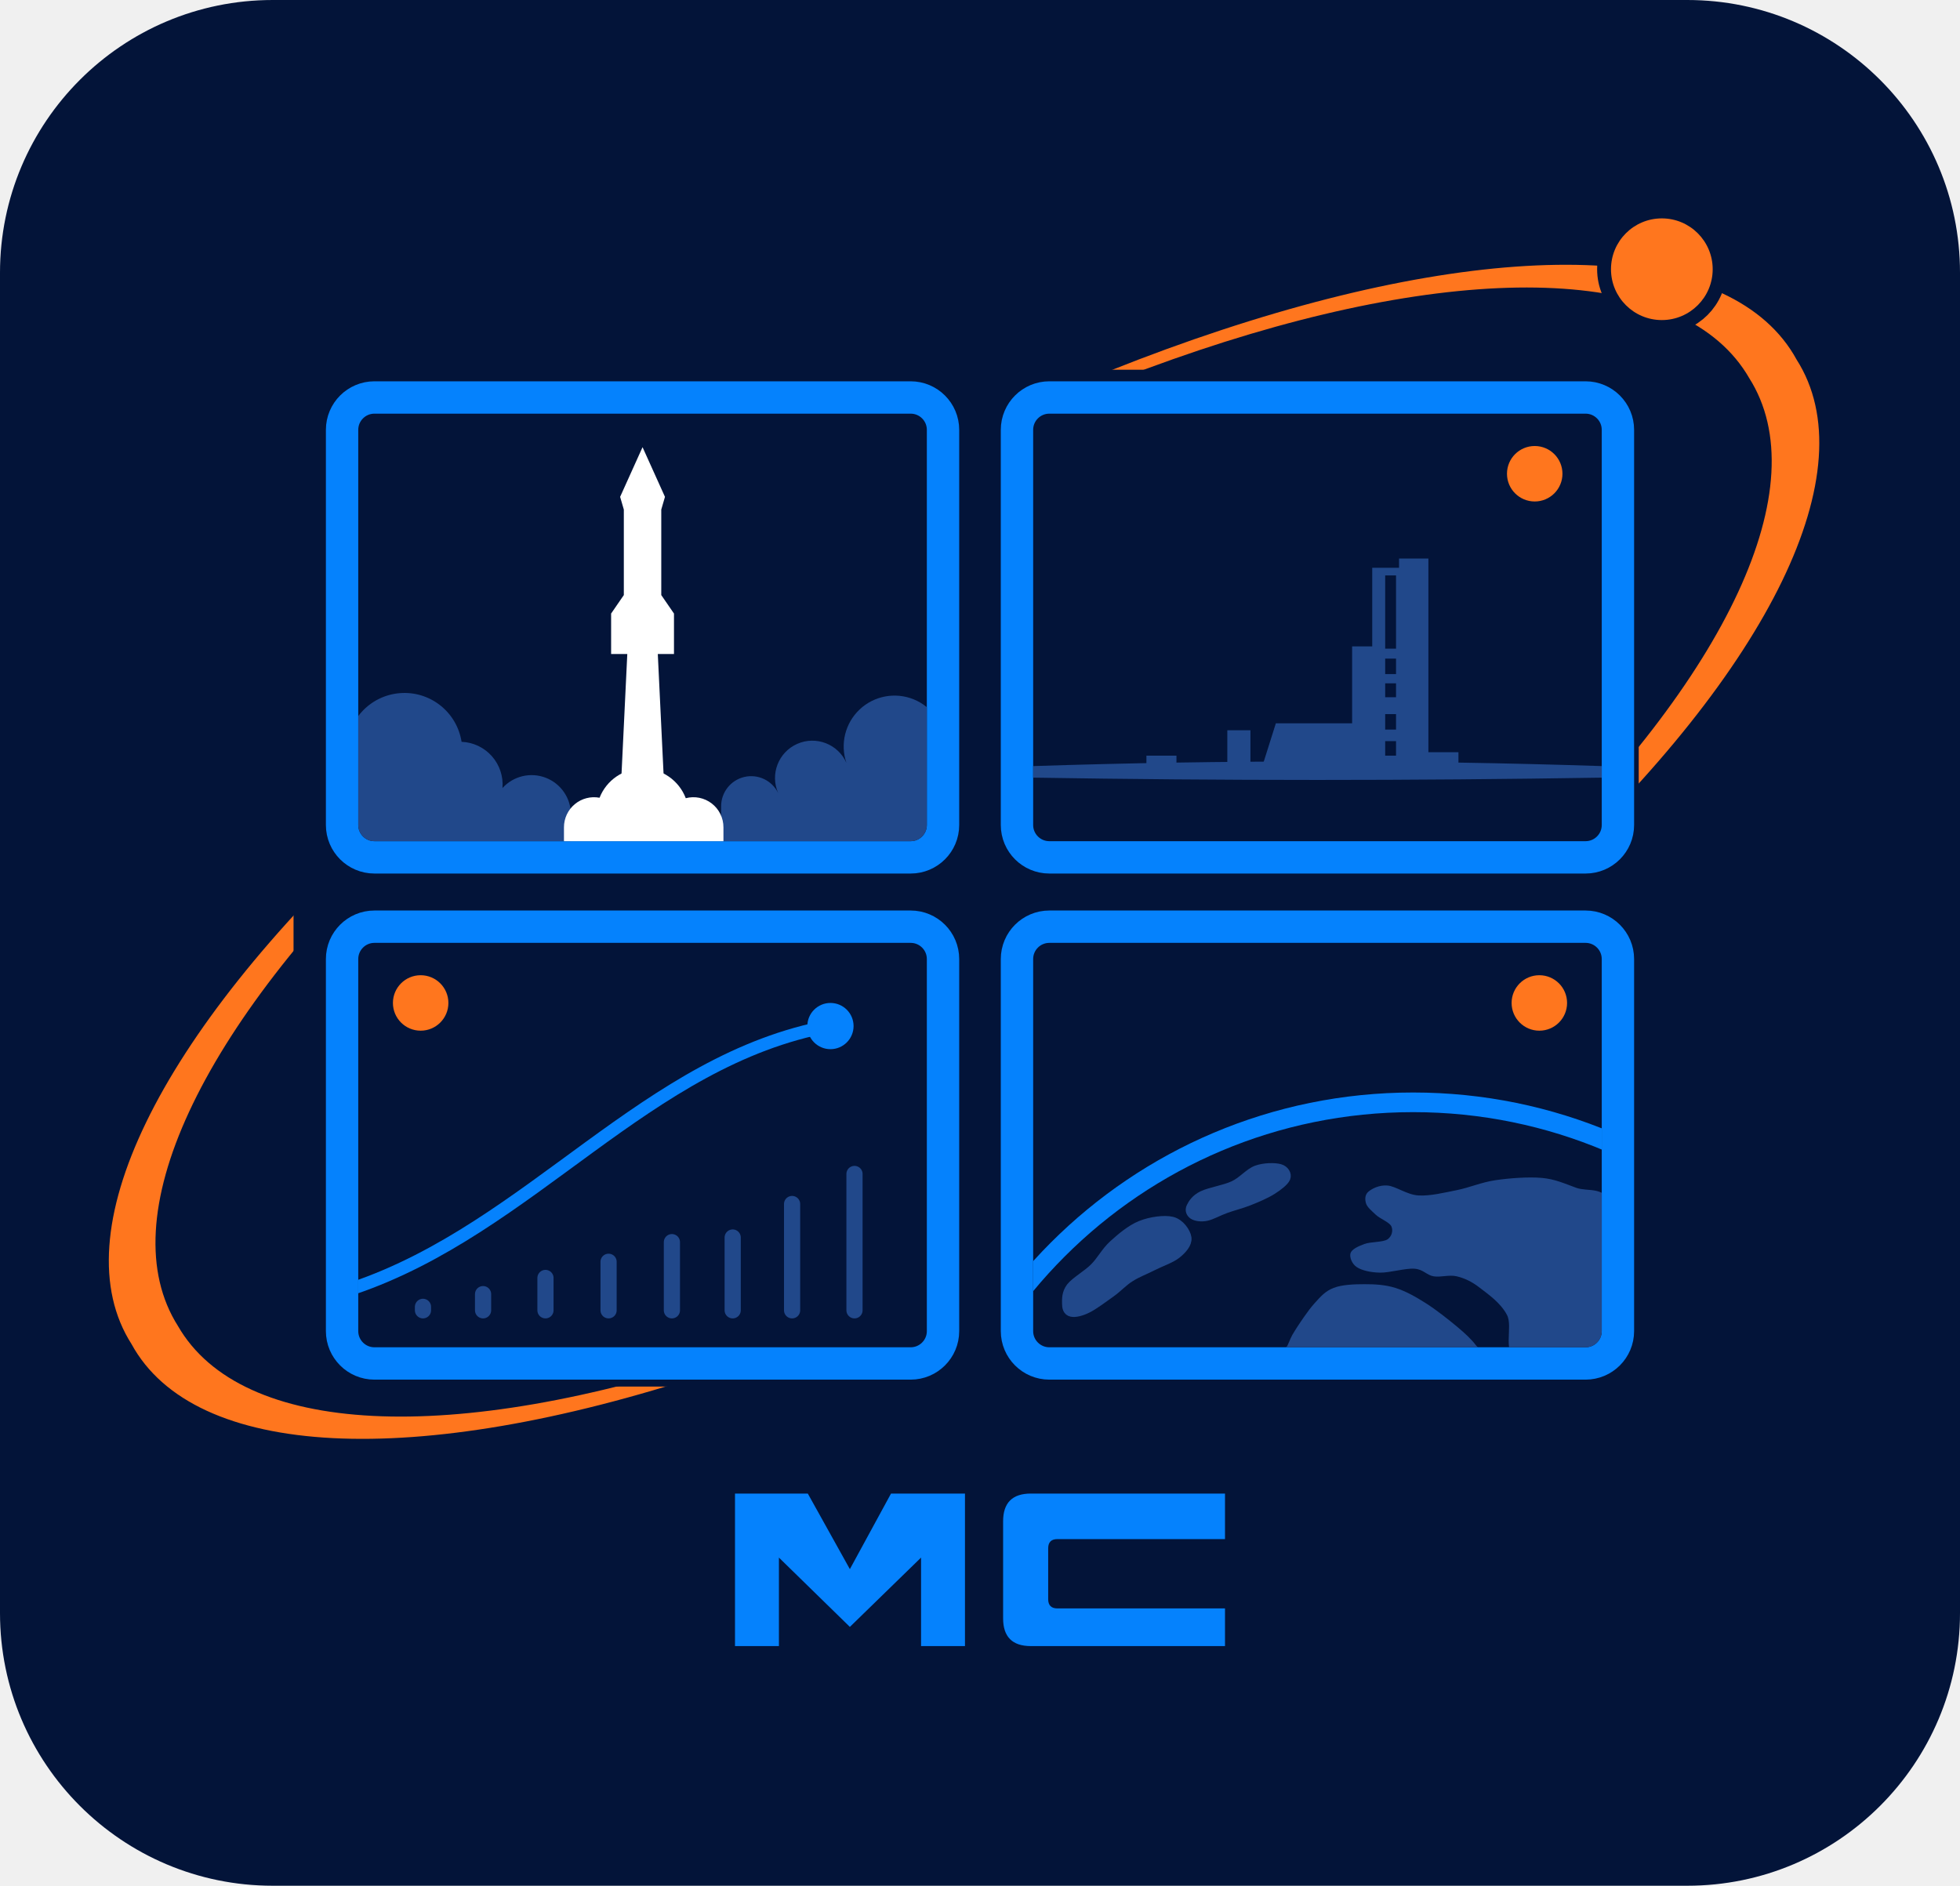
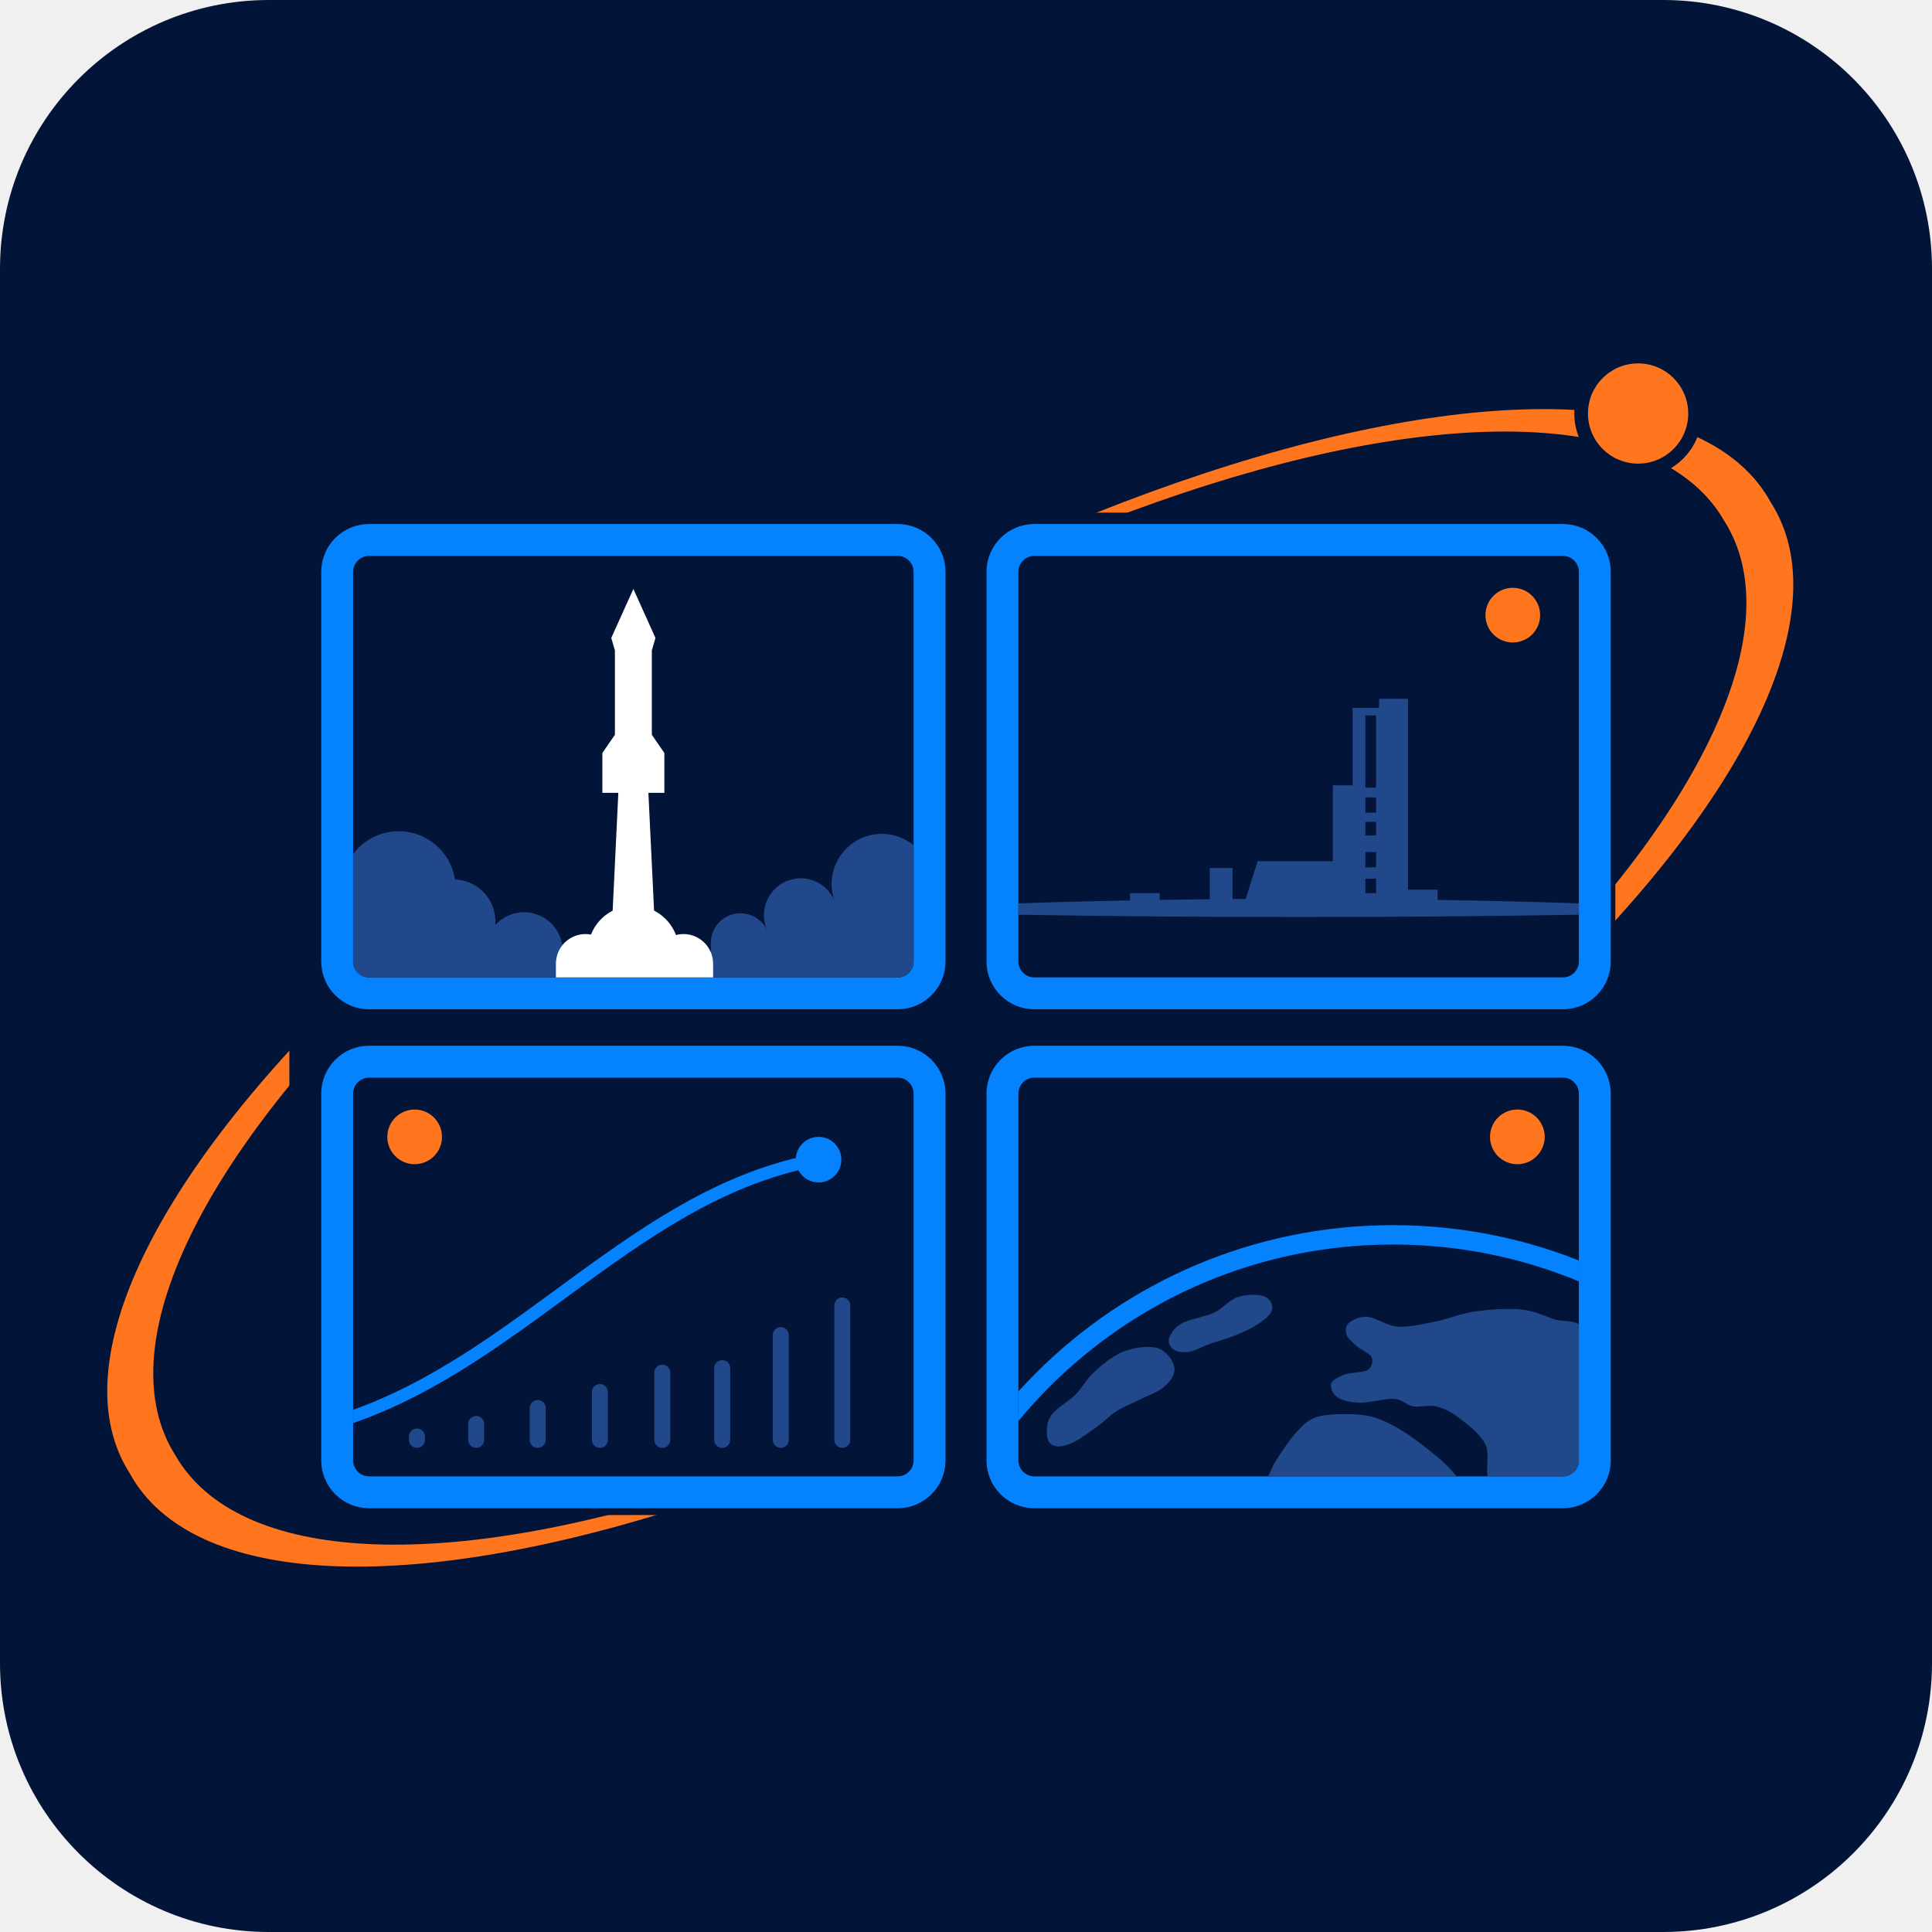
- <svg xmlns="http://www.w3.org/2000/svg" viewBox="203 61 848 816" role="img" aria-label="Mission Control">
+ <svg xmlns="http://www.w3.org/2000/svg" viewBox="203 -4 848 848" role="img" aria-label="Mission Control">
  <defs>
    <clipPath id="mc-p1">
      <rect x="358" y="240" width="246" height="185" rx="7" />
    </clipPath>
    <clipPath id="mc-p2">
      <rect x="650" y="240" width="246" height="185" rx="7" />
    </clipPath>
    <clipPath id="mc-p3">
      <rect x="358" y="469" width="246" height="175" rx="7" />
    </clipPath>
    <clipPath id="mc-p4">
      <rect x="650" y="469" width="246" height="175" rx="7" />
    </clipPath>
  </defs>
-   <rect x="203" y="61" width="848" height="816" rx="118" fill="#031439" />
+   <rect x="203" y="-4" width="848" height="848" rx="118" fill="#031439" />
  <path fill="#FF761E" fill-rule="evenodd" d="M980.3 216.6A418.5 157 149.4 1 1 259.9 642.6A418.5 157 149.4 1 1 980.3 216.6ZM959.8 224.6A397 152.7 148.9 1 1 280 634.8A397 152.7 148.9 1 1 959.8 224.6Z" />
  <rect x="330" y="221" width="582" height="440" rx="18" fill="#031439" />
  <circle cx="922" cy="177.5" r="22" fill="#FF761E" stroke="#031439" stroke-width="12" paint-order="stroke" />
  <g fill="none" stroke="#0582FD" stroke-width="14">
    <rect x="351" y="233" width="260" height="199" rx="14" />
    <rect x="643" y="233" width="260" height="199" rx="14" />
    <rect x="351" y="462" width="260" height="189" rx="14" />
    <rect x="643" y="462" width="260" height="189" rx="14" />
  </g>
  <g clip-path="url(#mc-p1)">
    <path fill="#21488A" d="M353 430V386A25 25 0 0 1 402.7 382A18.5 18.5 0 0 1 420.4 402A17 17 0 0 1 450 413.5V430Z" />
    <path fill="#21488A" d="M515 430V410A13 13 0 0 1 539.7 404.2A16 16 0 1 1 569.2 391.1A22 22 0 1 1 612 383V430Z" />
    <g fill="#FFFFFF">
      <path d="M481 254.5l9.7 21.5-1.6 5.5v37l5.5 8v17.5h-7l2.5 52h-18.2l2.5-52h-7v-17.5l5.5-8v-37l-1.6-5.5Z" />
      <path d="M447 425V419A13 13 0 0 1 462.4 406.2A20 20 0 0 1 499.7 406.4A13 13 0 0 1 516 419V425Z" />
    </g>
  </g>
  <g clip-path="url(#mc-p2)" fill="#21488A">
    <circle cx="867" cy="266" r="12" fill="#FF761E" />
    <path d="M650 392.5Q773 388.5 896 392.5V397.5Q773 399.5 650 397.5Z" />
    <path fill-rule="evenodd" d="M808.3 302.7H821V393H796.7V306.7H808.3ZM802.3 310V341.7H807V310ZM802.3 346V352.7H807V346ZM802.3 356.7V362.7H807V356.7ZM802.3 370V376.7H807V370ZM802.3 381.7V388H807V381.7Z" />
    <rect x="788" y="340.7" width="9" height="52" />
    <path d="M755 374H789V393H749Z" />
    <rect x="734" y="377" width="10" height="16" />
    <rect x="699" y="388" width="13" height="5" />
    <rect x="820" y="386.5" width="14" height="6.5" />
  </g>
  <g clip-path="url(#mc-p3)">
    <circle cx="385" cy="495" r="12" fill="#FF761E" />
    <path stroke="#21488A" stroke-width="7" stroke-linecap="round" d="M386 628v-1.5M412 628v-7M439 628v-14M466.3 628v-21M493.7 628v-29.5M520 628v-31.5M545.7 628v-46M572.7 628v-59" />
    <path fill="none" stroke="#0582FD" stroke-width="5.5" d="M356 618.4C432.9 592.3 482.6 519.5 562 505" />
  </g>
  <circle cx="562.3" cy="505" r="10" fill="#0582FD" />
  <g clip-path="url(#mc-p4)">
    <circle cx="869" cy="495" r="12" fill="#FF761E" />
    <g fill="#21488A">
      <path stroke="#21488A" stroke-width="4" stroke-linejoin="round" d="M718.3 583.3C719 581.9 720.2 579.8 723.3 578.3C726.4 576.8 732.8 575.8 736.7 574C740.6 572.2 743.4 568.5 746.7 567.3C750 566.1 754.6 566.1 756.7 566.7C758.8 567.3 759.9 569.2 759.3 570.7C758.7 572.2 756 574.3 753.3 576C750.6 577.7 746.6 579.4 743.3 580.7C740 582 736.3 582.9 733.3 584C730.2 585.1 727.3 586.8 725 587.3C722.7 587.8 720.4 587.4 719.3 586.7C718.2 586 717.6 584.7 718.3 583.3Z" />
      <path stroke="#21488A" stroke-width="5" stroke-linejoin="round" d="M665 625C665 623.3 664.8 620.8 666.7 618.3C668.7 615.8 673.7 613 676.7 610C679.8 607 681.7 603 685 600C688.3 597 692.5 593.4 696.7 591.7C700.9 590 706.8 589.2 710 590C713.2 590.8 715.7 594.5 716 596.7C716.3 598.9 714.1 601.4 711.7 603.3C709.3 605.2 705 606.6 701.7 608.3C698.4 610 694.8 611.3 691.7 613.3C688.6 615.2 686.4 617.8 683.3 620C680.2 622.2 676.1 625.3 673.3 626.7C670.5 628.1 668.1 628.6 666.7 628.3C665.3 628 665 626.7 665 625Z" />
      <path d="M794 581.7C793.5 580 793.5 578 795 576.7C796.5 575.4 799.7 573.7 803.3 574C806.9 574.3 811.7 578 816.7 578.3C821.7 578.6 827.8 577.1 833.3 576C838.8 574.9 843.9 572.6 850 571.7C856.1 570.8 864.2 570.2 870 570.7C875.8 571.2 880 573.2 885 575C890 576.8 896.7 574.2 900 581.7C903.3 589.2 905 608.6 905 620C905 631.4 907.5 645 900 650C892.5 655 867.5 653.3 860 650C852.5 646.7 857.8 635.3 855 630C852.2 624.7 846.9 621.1 843.3 618.3C839.7 615.5 836.6 614.1 833.3 613.3C830 612.5 826.3 613.8 823.3 613.3C820.2 612.8 818.9 610.3 815 610C811.1 609.7 804.2 611.8 800 611.7C795.8 611.6 792.1 610.7 790 609.3C787.9 607.9 786.8 605 787.3 603.3C787.8 601.6 790.6 600.3 793.3 599.3C796 598.3 801.3 598.6 803.3 597.3C805.2 596 805.8 593.5 805 591.7C804.2 589.9 800.1 588.4 798.3 586.7C796.5 585 794.5 583.4 794 581.7Z" />
      <path d="M756 652C741.7 650.5 758.8 645.8 760 643.3C761.2 640.8 761.3 639.8 763.3 636.7C765.2 633.7 768.9 628.1 771.7 625C774.5 621.9 776.4 619.7 780 618.3C783.6 616.9 788.8 616.7 793.3 616.7C797.8 616.7 802.2 616.9 806.7 618.3C811.2 619.7 815.6 622.2 820 625C824.4 627.8 829.7 632 833.3 635C836.9 638 839.6 640.5 841.7 643.3C843.8 646.1 860.3 650.5 846 652C831.7 653.5 770.3 653.5 756 652Z" />
    </g>
    <circle cx="814.4" cy="755.4" r="217.4" fill="none" stroke="#0582FD" stroke-width="8.5" />
  </g>
-   <g fill="#0582FD">
-     <path d="M521 773.3V707.3H552.5L570.7 740 588.5 707.3H620.5V773.3H601.5V735L570.7 765 540 735V773.3Z" />
-     <path d="M649 707.3H733V727H660.5Q656.5 727 656.5 731V753Q656.5 757 660.5 757H733V773.3H649Q637 773.3 637 761.3V719.3Q637 707.3 649 707.3Z" />
-   </g>
</svg>
